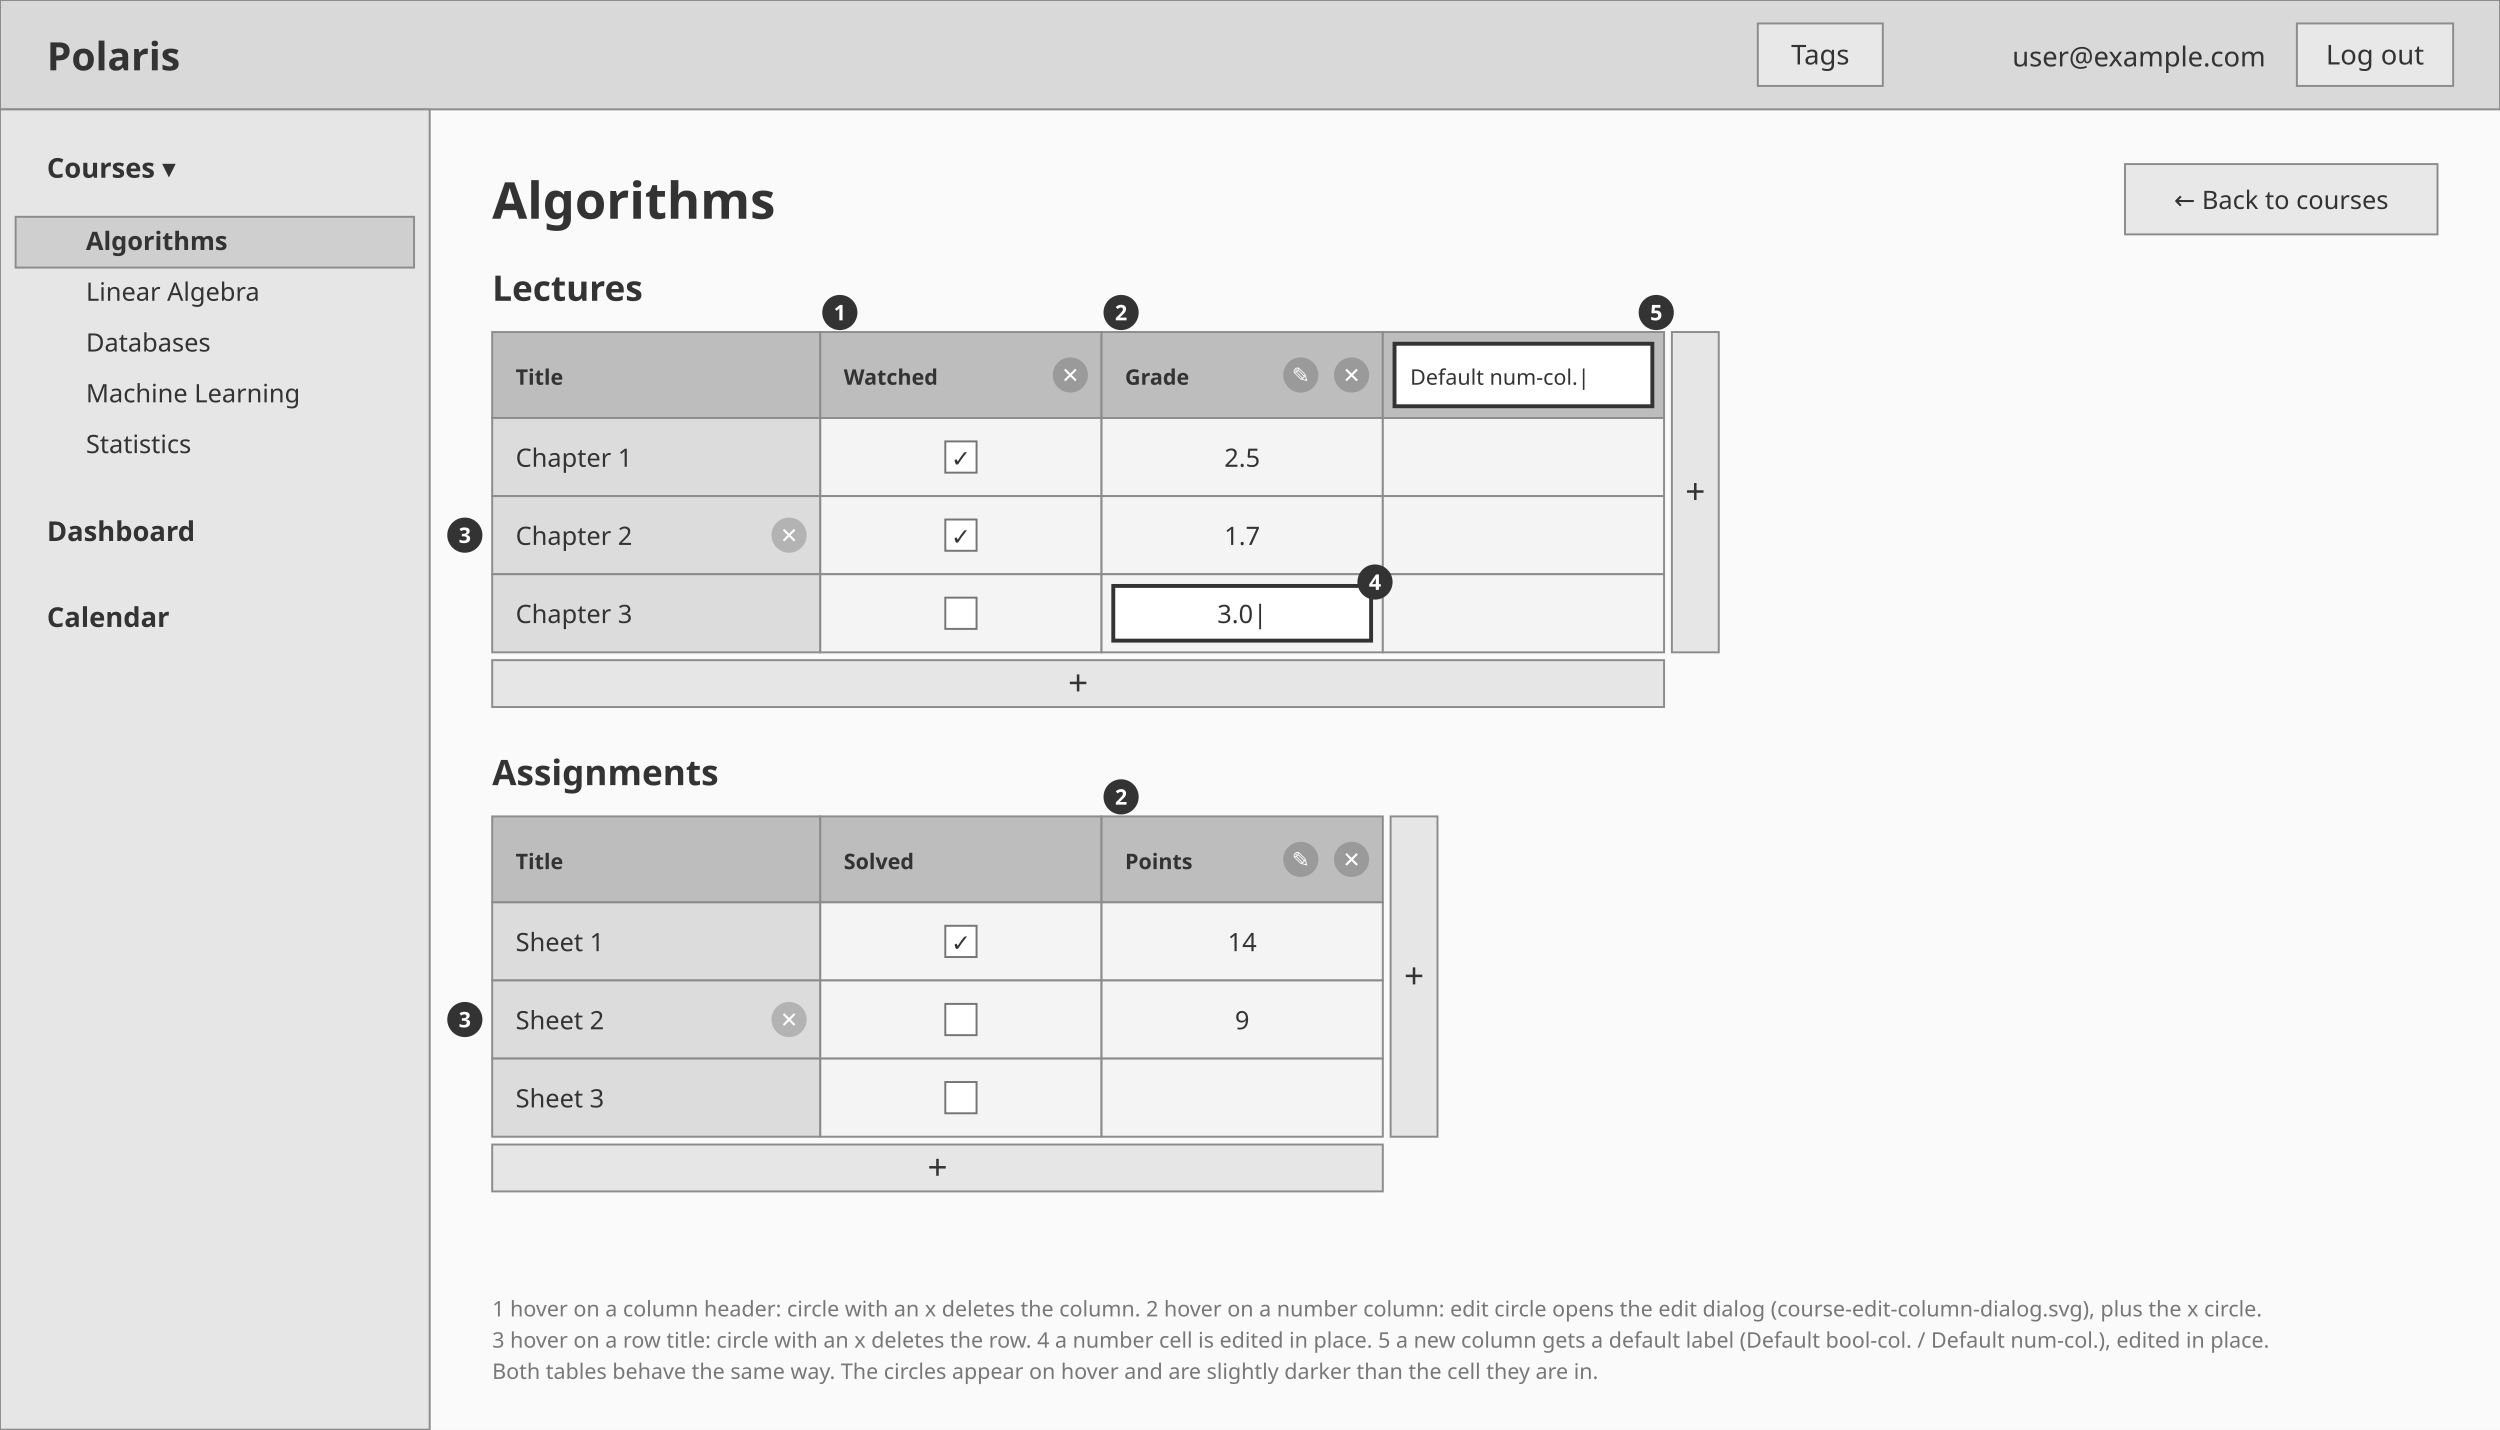
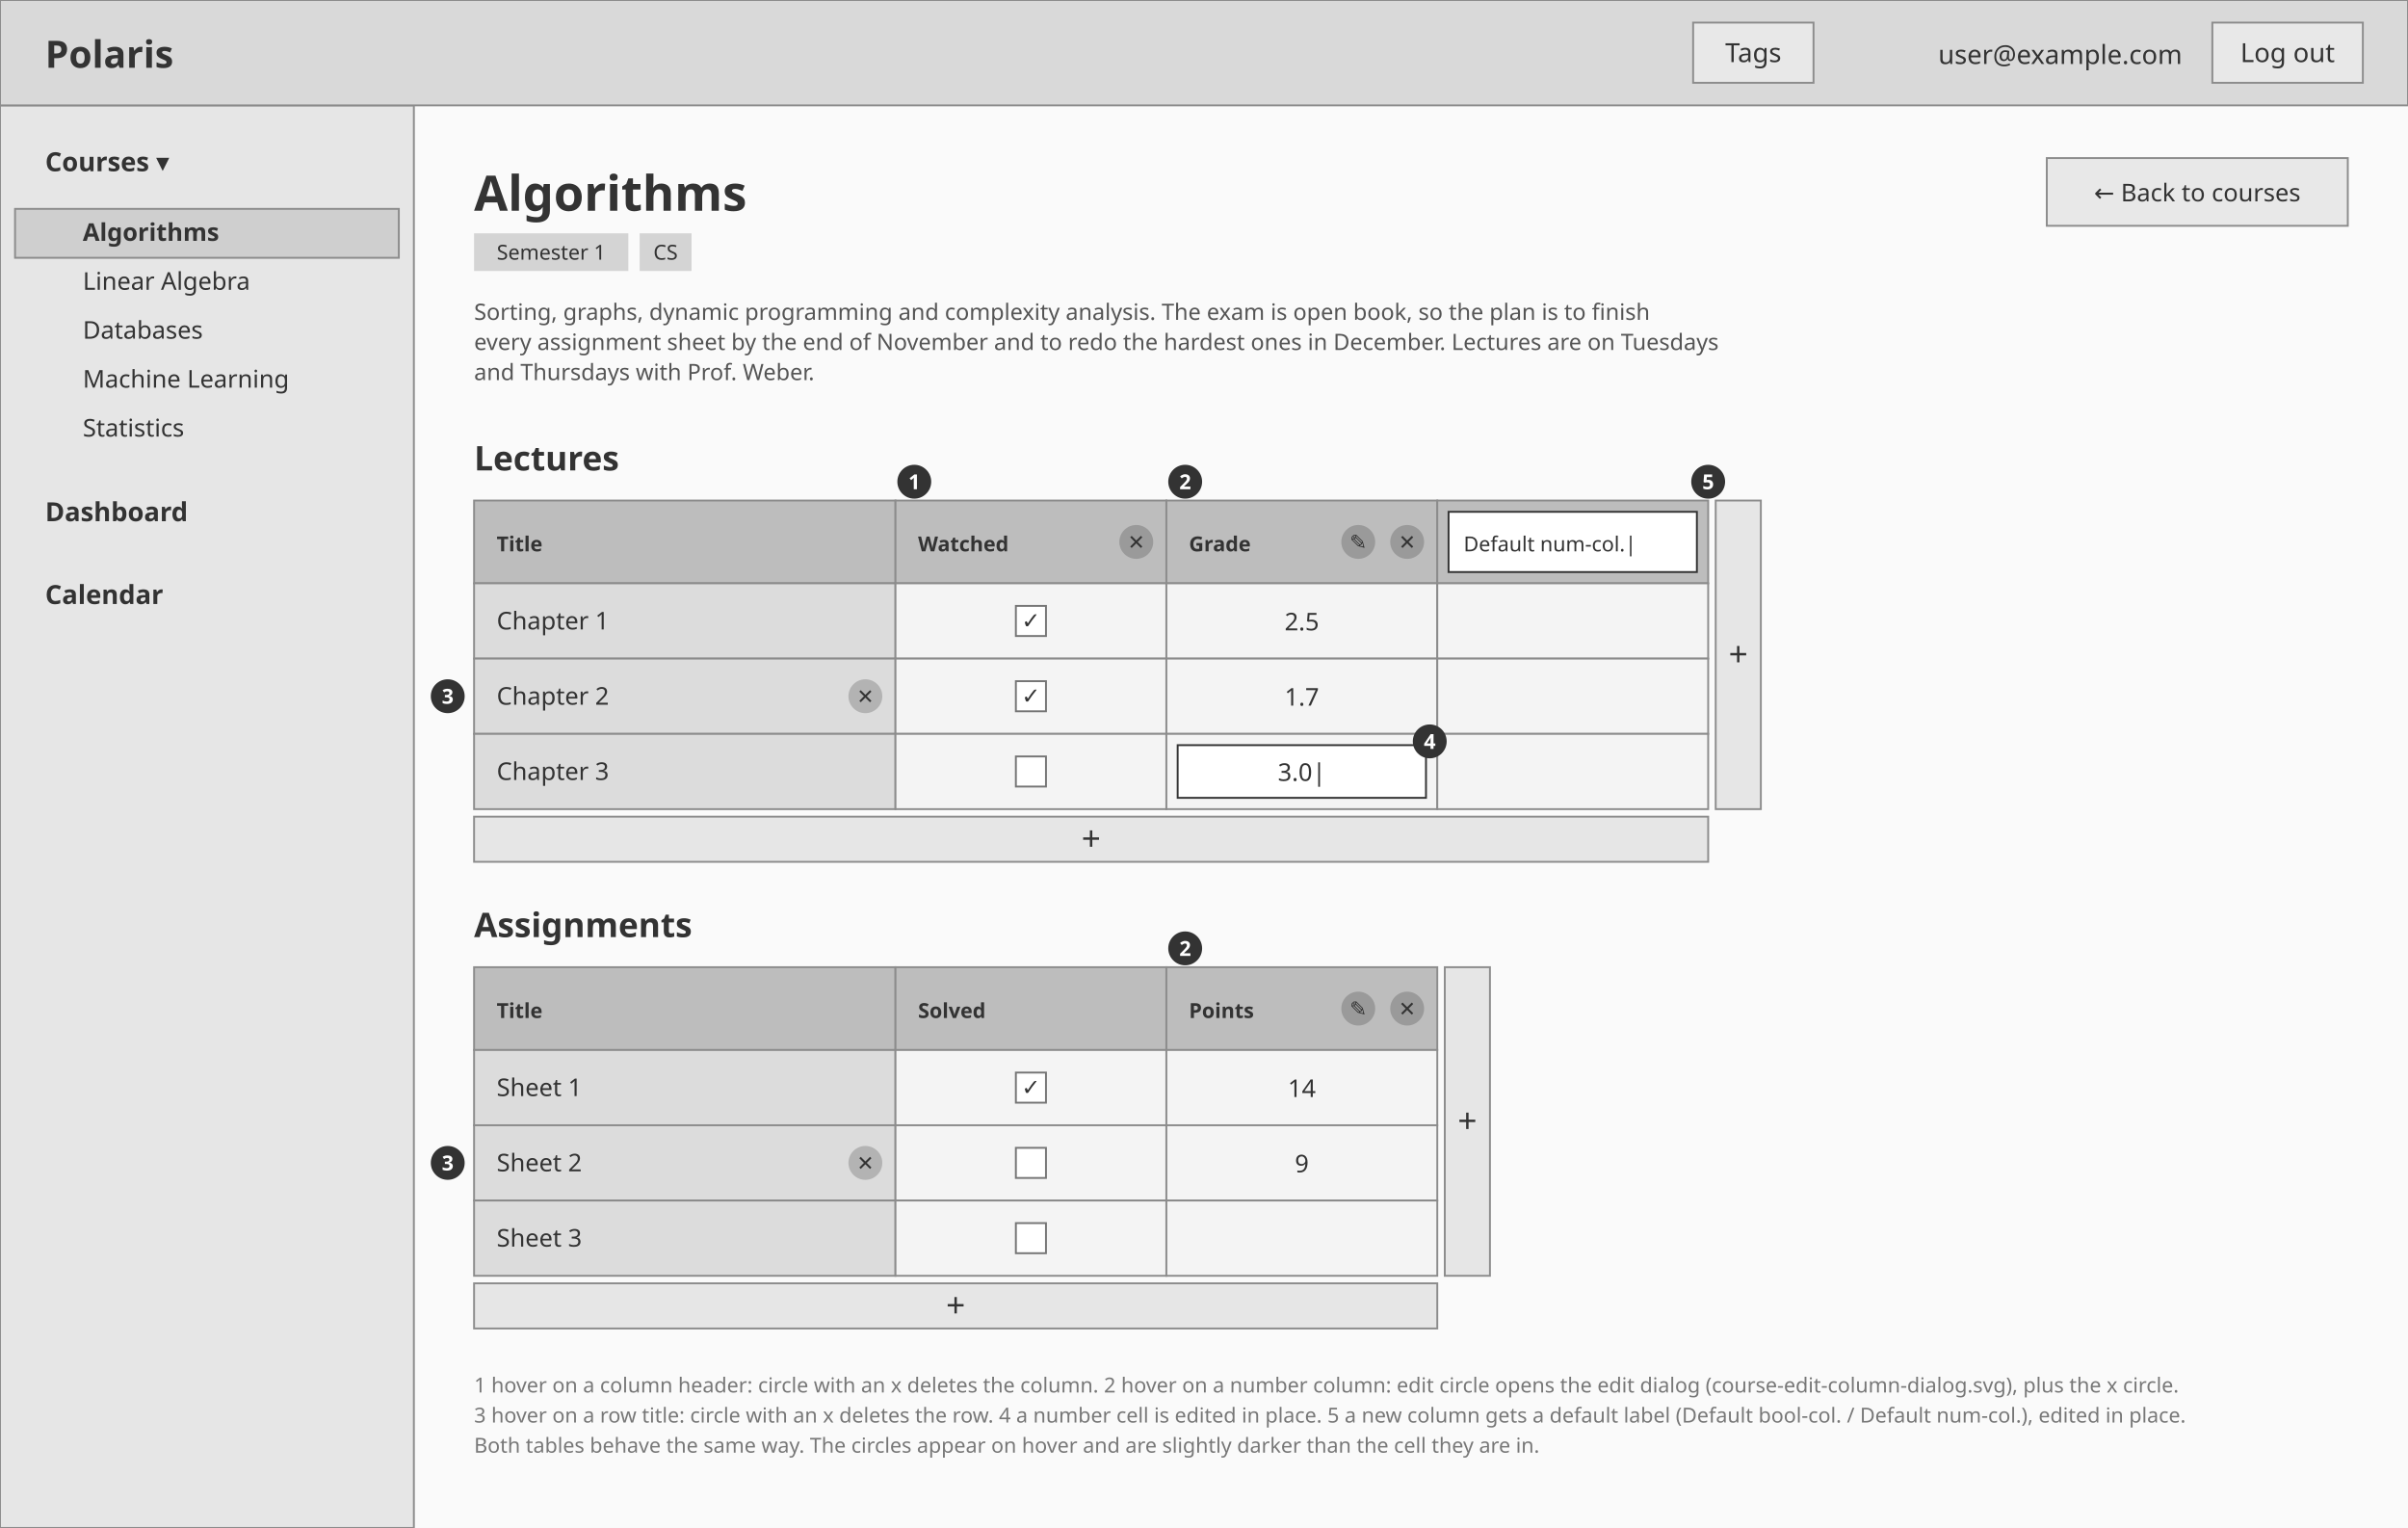
- <svg xmlns="http://www.w3.org/2000/svg" viewBox="0 0 1280 732" width="1280" height="732" font-family="sans-serif">
-   <rect x="0" y="0" width="1280" height="732" fill="#fafafa" stroke="none" stroke-width="1" />
-   <rect x="0" y="0" width="1280" height="56" fill="#d9d9d9" stroke="#8c8c8c" stroke-width="1" />
+ <svg xmlns="http://www.w3.org/2000/svg" viewBox="0 0 1280 812" width="1280" height="812" font-family="sans-serif">
+   <rect x="0" y="0" width="1280" height="812" fill="#fafafa" stroke="none" />
+   <rect x="0" y="56" width="220" height="756" fill="#e6e6e6" stroke="#8c8c8c" />
+   <rect x="0" y="0" width="1280" height="56" fill="#d9d9d9" stroke="#8c8c8c" />
  <text x="24" y="36" font-size="20" text-anchor="start" font-weight="bold" fill="#333">Polaris</text>
-   <rect x="900" y="12" width="64" height="32" fill="#e8e8e8" stroke="#8c8c8c" stroke-width="1" />
+   <rect x="900" y="12" width="64" height="32" fill="#e8e8e8" stroke="#8c8c8c" />
  <text x="932" y="33" font-size="14" text-anchor="middle" font-weight="normal" fill="#333">Tags</text>
  <text x="1160" y="34" font-size="14" text-anchor="end" font-weight="normal" fill="#333">user@example.com</text>
-   <rect x="1176" y="12" width="80" height="32" fill="#e8e8e8" stroke="#8c8c8c" stroke-width="1" />
+   <rect x="1176" y="12" width="80" height="32" fill="#e8e8e8" stroke="#8c8c8c" />
  <text x="1216" y="33" font-size="14" text-anchor="middle" font-weight="normal" fill="#333">Log out</text>
-   <rect x="0" y="56" width="220" height="676" fill="#e6e6e6" stroke="#8c8c8c" stroke-width="1" />
  <text x="24" y="91" font-size="14" text-anchor="start" font-weight="bold" fill="#333">Courses  ▾</text>
-   <rect x="8" y="111" width="204" height="26" fill="#cfcfcf" stroke="#8c8c8c" stroke-width="1" />
+   <rect x="8" y="111" width="204" height="26" fill="#cfcfcf" stroke="#8c8c8c" />
  <text x="44" y="128" font-size="13" text-anchor="start" font-weight="bold" fill="#333">Algorithms</text>
  <text x="44" y="154" font-size="13" text-anchor="start" font-weight="normal" fill="#333">Linear Algebra</text>
  <text x="44" y="180" font-size="13" text-anchor="start" font-weight="normal" fill="#333">Databases</text>
  <text x="44" y="206" font-size="13" text-anchor="start" font-weight="normal" fill="#333">Machine Learning</text>
  <text x="44" y="232" font-size="13" text-anchor="start" font-weight="normal" fill="#333">Statistics</text>
  <text x="24" y="277" font-size="14" text-anchor="start" font-weight="bold" fill="#333">Dashboard</text>
  <text x="24" y="321" font-size="14" text-anchor="start" font-weight="bold" fill="#333">Calendar</text>
  <text x="252" y="112" font-size="26" text-anchor="start" font-weight="bold" fill="#333">Algorithms</text>
-   <rect x="1088" y="84" width="160" height="36" fill="#e8e8e8" stroke="#8c8c8c" stroke-width="1" />
+   <rect x="1088" y="84" width="160" height="36" fill="#e8e8e8" stroke="#8c8c8c" />
  <text x="1168" y="107" font-size="13" text-anchor="middle" font-weight="normal" fill="#333">←  Back to courses</text>
-   <text x="252" y="154" font-size="18" text-anchor="start" font-weight="bold" fill="#333">Lectures</text>
-   <rect x="252" y="170" width="168" height="44" fill="#bdbdbd" stroke="#8c8c8c" stroke-width="1" />
-   <text x="264" y="197" font-size="11" text-anchor="start" font-weight="bold" fill="#333">Title</text>
-   <rect x="420" y="170" width="144" height="44" fill="#bdbdbd" stroke="#8c8c8c" stroke-width="1" />
-   <text x="432" y="197" font-size="11" text-anchor="start" font-weight="bold" fill="#333">Watched</text>
-   <rect x="564" y="170" width="144" height="44" fill="#bdbdbd" stroke="#8c8c8c" stroke-width="1" />
-   <text x="576" y="197" font-size="11" text-anchor="start" font-weight="bold" fill="#333">Grade</text>
-   <rect x="708" y="170" width="144" height="44" fill="#bdbdbd" stroke="#8c8c8c" stroke-width="1" />
-   <text x="720" y="197" font-size="11" text-anchor="start" font-weight="bold" fill="#333">Default num-col.</text>
-   <rect x="252" y="214" width="168" height="40" fill="#dcdcdc" stroke="#8c8c8c" stroke-width="1" />
-   <text x="264" y="239" font-size="13" text-anchor="start" font-weight="normal" fill="#333">Chapter 1</text>
-   <rect x="420" y="214" width="144" height="40" fill="#f4f4f4" stroke="#8c8c8c" stroke-width="1" />
-   <rect x="484.0" y="226" width="16" height="16" fill="#ffffff" stroke="#757575" stroke-width="1" />
-   <text x="492.0" y="239" font-size="12" text-anchor="middle" font-weight="normal" fill="#333">✓</text>
-   <rect x="564" y="214" width="144" height="40" fill="#f4f4f4" stroke="#8c8c8c" stroke-width="1" />
-   <text x="636.0" y="239" font-size="13" text-anchor="middle" font-weight="normal" fill="#333">2.5</text>
-   <rect x="708" y="214" width="144" height="40" fill="#f4f4f4" stroke="#8c8c8c" stroke-width="1" />
-   <rect x="252" y="254" width="168" height="40" fill="#dcdcdc" stroke="#8c8c8c" stroke-width="1" />
-   <text x="264" y="279" font-size="13" text-anchor="start" font-weight="normal" fill="#333">Chapter 2</text>
-   <rect x="420" y="254" width="144" height="40" fill="#f4f4f4" stroke="#8c8c8c" stroke-width="1" />
-   <rect x="484.0" y="266" width="16" height="16" fill="#ffffff" stroke="#757575" stroke-width="1" />
-   <text x="492.0" y="279" font-size="12" text-anchor="middle" font-weight="normal" fill="#333">✓</text>
-   <rect x="564" y="254" width="144" height="40" fill="#f4f4f4" stroke="#8c8c8c" stroke-width="1" />
-   <text x="636.0" y="279" font-size="13" text-anchor="middle" font-weight="normal" fill="#333">1.7</text>
-   <rect x="708" y="254" width="144" height="40" fill="#f4f4f4" stroke="#8c8c8c" stroke-width="1" />
-   <rect x="252" y="294" width="168" height="40" fill="#dcdcdc" stroke="#8c8c8c" stroke-width="1" />
-   <text x="264" y="319" font-size="13" text-anchor="start" font-weight="normal" fill="#333">Chapter 3</text>
-   <rect x="420" y="294" width="144" height="40" fill="#f4f4f4" stroke="#8c8c8c" stroke-width="1" />
-   <rect x="484.0" y="306" width="16" height="16" fill="#ffffff" stroke="#757575" stroke-width="1" />
-   <rect x="564" y="294" width="144" height="40" fill="#f4f4f4" stroke="#8c8c8c" stroke-width="1" />
-   <text x="636.0" y="319" font-size="13" text-anchor="middle" font-weight="normal" fill="#333">3.0</text>
-   <rect x="708" y="294" width="144" height="40" fill="#f4f4f4" stroke="#8c8c8c" stroke-width="1" />
-   <rect x="856" y="170" width="24" height="164" fill="#e6e6e6" stroke="#8c8c8c" stroke-width="1" />
-   <text x="868.0" y="258.0" font-size="18" text-anchor="middle" font-weight="normal" fill="#333">+</text>
-   <rect x="252" y="338" width="600" height="24" fill="#e6e6e6" stroke="#8c8c8c" stroke-width="1" />
-   <text x="552.0" y="356" font-size="18" text-anchor="middle" font-weight="normal" fill="#333">+</text>
-   <circle cx="548" cy="192" r="9" fill="#9a9a9a" stroke="none" />
-   <text x="548" y="196" font-size="11" text-anchor="middle" font-weight="normal" fill="#ffffff">✕</text>
-   <circle cx="430" cy="160" r="9" fill="#333" stroke="none" />
-   <text x="430" y="164" font-size="11" text-anchor="middle" font-weight="bold" fill="#fff">1</text>
-   <circle cx="692" cy="192" r="9" fill="#9a9a9a" stroke="none" />
-   <text x="692" y="196" font-size="11" text-anchor="middle" font-weight="normal" fill="#ffffff">✕</text>
-   <circle cx="666" cy="192" r="9" fill="#9a9a9a" stroke="none" />
-   <text x="666" y="196" font-size="11" text-anchor="middle" font-weight="normal" fill="#ffffff">✎</text>
-   <circle cx="574" cy="160" r="9" fill="#333" stroke="none" />
-   <text x="574" y="164" font-size="11" text-anchor="middle" font-weight="bold" fill="#fff">2</text>
-   <circle cx="404" cy="274.0" r="9" fill="#b3b3b3" stroke="none" />
-   <text x="404" y="278.0" font-size="11" text-anchor="middle" font-weight="normal" fill="#ffffff">✕</text>
-   <circle cx="238" cy="274.0" r="9" fill="#333" stroke="none" />
-   <text x="238" y="278.0" font-size="11" text-anchor="middle" font-weight="bold" fill="#fff">3</text>
-   <rect x="570" y="300" width="132" height="28" fill="#ffffff" stroke="#333" stroke-width="2" />
-   <text x="636.0" y="319" font-size="13" text-anchor="middle" font-weight="normal" fill="#333">3.0|</text>
-   <circle cx="704" cy="298" r="9" fill="#333" stroke="none" />
-   <text x="704" y="302" font-size="11" text-anchor="middle" font-weight="bold" fill="#fff">4</text>
-   <rect x="714" y="176" width="132" height="32" fill="#ffffff" stroke="#333" stroke-width="2" />
-   <text x="722" y="197" font-size="11" text-anchor="start" font-weight="normal" fill="#333">Default num-col.|</text>
-   <circle cx="848" cy="160" r="9" fill="#333" stroke="none" />
-   <text x="848" y="164" font-size="11" text-anchor="middle" font-weight="bold" fill="#fff">5</text>
-   <text x="252" y="402" font-size="18" text-anchor="start" font-weight="bold" fill="#333">Assignments</text>
-   <rect x="252" y="418" width="168" height="44" fill="#bdbdbd" stroke="#8c8c8c" stroke-width="1" />
-   <text x="264" y="445" font-size="11" text-anchor="start" font-weight="bold" fill="#333">Title</text>
-   <rect x="420" y="418" width="144" height="44" fill="#bdbdbd" stroke="#8c8c8c" stroke-width="1" />
-   <text x="432" y="445" font-size="11" text-anchor="start" font-weight="bold" fill="#333">Solved</text>
-   <rect x="564" y="418" width="144" height="44" fill="#bdbdbd" stroke="#8c8c8c" stroke-width="1" />
-   <text x="576" y="445" font-size="11" text-anchor="start" font-weight="bold" fill="#333">Points</text>
-   <rect x="252" y="462" width="168" height="40" fill="#dcdcdc" stroke="#8c8c8c" stroke-width="1" />
-   <text x="264" y="487" font-size="13" text-anchor="start" font-weight="normal" fill="#333">Sheet 1</text>
-   <rect x="420" y="462" width="144" height="40" fill="#f4f4f4" stroke="#8c8c8c" stroke-width="1" />
-   <rect x="484.0" y="474" width="16" height="16" fill="#ffffff" stroke="#757575" stroke-width="1" />
-   <text x="492.0" y="487" font-size="12" text-anchor="middle" font-weight="normal" fill="#333">✓</text>
-   <rect x="564" y="462" width="144" height="40" fill="#f4f4f4" stroke="#8c8c8c" stroke-width="1" />
-   <text x="636.0" y="487" font-size="13" text-anchor="middle" font-weight="normal" fill="#333">14</text>
-   <rect x="252" y="502" width="168" height="40" fill="#dcdcdc" stroke="#8c8c8c" stroke-width="1" />
-   <text x="264" y="527" font-size="13" text-anchor="start" font-weight="normal" fill="#333">Sheet 2</text>
-   <rect x="420" y="502" width="144" height="40" fill="#f4f4f4" stroke="#8c8c8c" stroke-width="1" />
-   <rect x="484.0" y="514" width="16" height="16" fill="#ffffff" stroke="#757575" stroke-width="1" />
-   <rect x="564" y="502" width="144" height="40" fill="#f4f4f4" stroke="#8c8c8c" stroke-width="1" />
-   <text x="636.0" y="527" font-size="13" text-anchor="middle" font-weight="normal" fill="#333">9</text>
-   <rect x="252" y="542" width="168" height="40" fill="#dcdcdc" stroke="#8c8c8c" stroke-width="1" />
-   <text x="264" y="567" font-size="13" text-anchor="start" font-weight="normal" fill="#333">Sheet 3</text>
-   <rect x="420" y="542" width="144" height="40" fill="#f4f4f4" stroke="#8c8c8c" stroke-width="1" />
-   <rect x="484.0" y="554" width="16" height="16" fill="#ffffff" stroke="#757575" stroke-width="1" />
-   <rect x="564" y="542" width="144" height="40" fill="#f4f4f4" stroke="#8c8c8c" stroke-width="1" />
-   <rect x="712" y="418" width="24" height="164" fill="#e6e6e6" stroke="#8c8c8c" stroke-width="1" />
-   <text x="724.0" y="506.0" font-size="18" text-anchor="middle" font-weight="normal" fill="#333">+</text>
-   <rect x="252" y="586" width="456" height="24" fill="#e6e6e6" stroke="#8c8c8c" stroke-width="1" />
-   <text x="480.0" y="604" font-size="18" text-anchor="middle" font-weight="normal" fill="#333">+</text>
-   <circle cx="404" cy="522.0" r="9" fill="#b3b3b3" stroke="none" />
-   <text x="404" y="526.0" font-size="11" text-anchor="middle" font-weight="normal" fill="#ffffff">✕</text>
-   <circle cx="238" cy="522.0" r="9" fill="#333" stroke="none" />
-   <text x="238" y="526.0" font-size="11" text-anchor="middle" font-weight="bold" fill="#fff">3</text>
-   <circle cx="692" cy="440" r="9" fill="#9a9a9a" stroke="none" />
-   <text x="692" y="444" font-size="11" text-anchor="middle" font-weight="normal" fill="#ffffff">✕</text>
-   <circle cx="666" cy="440" r="9" fill="#9a9a9a" stroke="none" />
-   <text x="666" y="444" font-size="11" text-anchor="middle" font-weight="normal" fill="#ffffff">✎</text>
-   <circle cx="574" cy="408" r="9" fill="#333" stroke="none" />
-   <text x="574" y="412" font-size="11" text-anchor="middle" font-weight="bold" fill="#fff">2</text>
-   <text x="252" y="674" font-size="11" text-anchor="start" font-weight="normal" fill="#777">1 hover on a column header: circle with an x deletes the column.   2 hover on a number column: edit circle opens the edit dialog (course-edit-column-dialog.svg), plus the x circle.</text>
-   <text x="252" y="690" font-size="11" text-anchor="start" font-weight="normal" fill="#777">3 hover on a row title: circle with an x deletes the row.   4 a number cell is edited in place.   5 a new column gets a default label (Default bool-col. / Default num-col.), edited in place.</text>
-   <text x="252" y="706" font-size="11" text-anchor="start" font-weight="normal" fill="#777">Both tables behave the same way. The circles appear on hover and are slightly darker than the cell they are in.</text>
+   <rect x="252" y="124" width="82" height="20" fill="#d4d4d4" stroke="none" />
+   <text x="293" y="138" font-size="11" text-anchor="middle" font-weight="normal" fill="#333">Semester 1</text>
+   <rect x="340" y="124" width="27.6" height="20" fill="#d4d4d4" stroke="none" />
+   <text x="353.8" y="138" font-size="11" text-anchor="middle" font-weight="normal" fill="#333">CS</text>
+   <text x="252" y="170" font-size="12" text-anchor="start" font-weight="normal" fill="#555">Sorting, graphs, dynamic programming and complexity analysis. The exam is open book, so the plan is to finish</text>
+   <text x="252" y="186" font-size="12" text-anchor="start" font-weight="normal" fill="#555">every assignment sheet by the end of November and to redo the hardest ones in December. Lectures are on Tuesdays</text>
+   <text x="252" y="202" font-size="12" text-anchor="start" font-weight="normal" fill="#555">and Thursdays with Prof. Weber.</text>
+   <text x="252" y="250" font-size="18" text-anchor="start" font-weight="bold" fill="#333">Lectures</text>
+   <rect x="252" y="266" width="224" height="44" fill="#bdbdbd" stroke="#8c8c8c" />
+   <text x="264" y="293" font-size="11" text-anchor="start" font-weight="bold" fill="#333">Title</text>
+   <rect x="476" y="266" width="144" height="44" fill="#bdbdbd" stroke="#8c8c8c" />
+   <text x="488" y="293" font-size="11" text-anchor="start" font-weight="bold" fill="#333">Watched</text>
+   <rect x="620" y="266" width="144" height="44" fill="#bdbdbd" stroke="#8c8c8c" />
+   <text x="632" y="293" font-size="11" text-anchor="start" font-weight="bold" fill="#333">Grade</text>
+   <rect x="764" y="266" width="144" height="44" fill="#bdbdbd" stroke="#8c8c8c" />
+   <rect x="252" y="310" width="224" height="40" fill="#dcdcdc" stroke="#8c8c8c" />
+   <text x="264" y="334.5" font-size="13" text-anchor="start" font-weight="normal" fill="#333">Chapter 1</text>
+   <rect x="476" y="310" width="144" height="40" fill="#f4f4f4" stroke="#8c8c8c" />
+   <rect x="540" y="322" width="16" height="16" fill="#ffffff" stroke="#757575" />
+   <text x="548" y="334" font-size="12" text-anchor="middle" font-weight="normal" fill="#333">✓</text>
+   <rect x="620" y="310" width="144" height="40" fill="#f4f4f4" stroke="#8c8c8c" />
+   <text x="692" y="335" font-size="13" text-anchor="middle" font-weight="normal" fill="#333">2.5</text>
+   <rect x="764" y="310" width="144" height="40" fill="#f4f4f4" stroke="#8c8c8c" />
+   <rect x="252" y="350" width="224" height="40" fill="#dcdcdc" stroke="#8c8c8c" />
+   <text x="264" y="374.5" font-size="13" text-anchor="start" font-weight="normal" fill="#333">Chapter 2</text>
+   <rect x="476" y="350" width="144" height="40" fill="#f4f4f4" stroke="#8c8c8c" />
+   <rect x="540" y="362" width="16" height="16" fill="#ffffff" stroke="#757575" />
+   <text x="548" y="374" font-size="12" text-anchor="middle" font-weight="normal" fill="#333">✓</text>
+   <rect x="620" y="350" width="144" height="40" fill="#f4f4f4" stroke="#8c8c8c" />
+   <text x="692" y="375" font-size="13" text-anchor="middle" font-weight="normal" fill="#333">1.7</text>
+   <rect x="764" y="350" width="144" height="40" fill="#f4f4f4" stroke="#8c8c8c" />
+   <rect x="252" y="390" width="224" height="40" fill="#dcdcdc" stroke="#8c8c8c" />
+   <text x="264" y="414.5" font-size="13" text-anchor="start" font-weight="normal" fill="#333">Chapter 3</text>
+   <rect x="476" y="390" width="144" height="40" fill="#f4f4f4" stroke="#8c8c8c" />
+   <rect x="540" y="402" width="16" height="16" fill="#ffffff" stroke="#757575" />
+   <rect x="620" y="390" width="144" height="40" fill="#f4f4f4" stroke="#8c8c8c" />
+   <rect x="764" y="390" width="144" height="40" fill="#f4f4f4" stroke="#8c8c8c" />
+   <rect x="912" y="266" width="24" height="164" fill="#e6e6e6" stroke="#8c8c8c" />
+   <text x="924" y="354" font-size="18" text-anchor="middle" font-weight="normal" fill="#333">+</text>
+   <rect x="252" y="434" width="656" height="24" fill="#e6e6e6" stroke="#8c8c8c" />
+   <text x="580" y="452" font-size="18" text-anchor="middle" font-weight="normal" fill="#333">+</text>
+   <text x="252" y="498" font-size="18" text-anchor="start" font-weight="bold" fill="#333">Assignments</text>
+   <rect x="252" y="514" width="224" height="44" fill="#bdbdbd" stroke="#8c8c8c" />
+   <text x="264" y="541" font-size="11" text-anchor="start" font-weight="bold" fill="#333">Title</text>
+   <rect x="476" y="514" width="144" height="44" fill="#bdbdbd" stroke="#8c8c8c" />
+   <text x="488" y="541" font-size="11" text-anchor="start" font-weight="bold" fill="#333">Solved</text>
+   <rect x="620" y="514" width="144" height="44" fill="#bdbdbd" stroke="#8c8c8c" />
+   <text x="632" y="541" font-size="11" text-anchor="start" font-weight="bold" fill="#333">Points</text>
+   <rect x="252" y="558" width="224" height="40" fill="#dcdcdc" stroke="#8c8c8c" />
+   <text x="264" y="582.5" font-size="13" text-anchor="start" font-weight="normal" fill="#333">Sheet 1</text>
+   <rect x="476" y="558" width="144" height="40" fill="#f4f4f4" stroke="#8c8c8c" />
+   <rect x="540" y="570" width="16" height="16" fill="#ffffff" stroke="#757575" />
+   <text x="548" y="582" font-size="12" text-anchor="middle" font-weight="normal" fill="#333">✓</text>
+   <rect x="620" y="558" width="144" height="40" fill="#f4f4f4" stroke="#8c8c8c" />
+   <text x="692" y="583" font-size="13" text-anchor="middle" font-weight="normal" fill="#333">14</text>
+   <rect x="252" y="598" width="224" height="40" fill="#dcdcdc" stroke="#8c8c8c" />
+   <text x="264" y="622.5" font-size="13" text-anchor="start" font-weight="normal" fill="#333">Sheet 2</text>
+   <rect x="476" y="598" width="144" height="40" fill="#f4f4f4" stroke="#8c8c8c" />
+   <rect x="540" y="610" width="16" height="16" fill="#ffffff" stroke="#757575" />
+   <rect x="620" y="598" width="144" height="40" fill="#f4f4f4" stroke="#8c8c8c" />
+   <text x="692" y="623" font-size="13" text-anchor="middle" font-weight="normal" fill="#333">9</text>
+   <rect x="252" y="638" width="224" height="40" fill="#dcdcdc" stroke="#8c8c8c" />
+   <text x="264" y="662.5" font-size="13" text-anchor="start" font-weight="normal" fill="#333">Sheet 3</text>
+   <rect x="476" y="638" width="144" height="40" fill="#f4f4f4" stroke="#8c8c8c" />
+   <rect x="540" y="650" width="16" height="16" fill="#ffffff" stroke="#757575" />
+   <rect x="620" y="638" width="144" height="40" fill="#f4f4f4" stroke="#8c8c8c" />
+   <rect x="768" y="514" width="24" height="164" fill="#e6e6e6" stroke="#8c8c8c" />
+   <text x="780" y="602" font-size="18" text-anchor="middle" font-weight="normal" fill="#333">+</text>
+   <rect x="252" y="682" width="512" height="24" fill="#e6e6e6" stroke="#8c8c8c" />
+   <text x="508" y="700" font-size="18" text-anchor="middle" font-weight="normal" fill="#333">+</text>
+   <text x="252" y="740" font-size="11" text-anchor="start" font-weight="normal" fill="#777">1 hover on a column header: circle with an x deletes the column.   2 hover on a number column: edit circle opens the edit dialog (course-edit-column-dialog.svg), plus the x circle.</text>
+   <text x="252" y="756" font-size="11" text-anchor="start" font-weight="normal" fill="#777">3 hover on a row title: circle with an x deletes the row.   4 a number cell is edited in place.   5 a new column gets a default label (Default bool-col. / Default num-col.), edited in place.</text>
+   <text x="252" y="772" font-size="11" text-anchor="start" font-weight="normal" fill="#777">Both tables behave the same way. The circles appear on hover and are slightly darker than the cell they are in.</text>
+   <circle cx="604" cy="288" r="9" fill="#9a9a9a" />
+   <text x="604" y="292" font-size="11" text-anchor="middle" font-weight="normal" fill="#333">✕</text>
+   <circle cx="486" cy="256" r="9" fill="#333" />
+   <text x="486" y="260" font-size="11" text-anchor="middle" font-weight="bold" fill="#fff">1</text>
+   <circle cx="722" cy="288" r="9" fill="#9a9a9a" />
+   <text x="722" y="292" font-size="11" text-anchor="middle" font-weight="normal" fill="#333">✎</text>
+   <circle cx="748" cy="288" r="9" fill="#9a9a9a" />
+   <text x="748" y="292" font-size="11" text-anchor="middle" font-weight="normal" fill="#333">✕</text>
+   <circle cx="630" cy="256" r="9" fill="#333" />
+   <text x="630" y="260" font-size="11" text-anchor="middle" font-weight="bold" fill="#fff">2</text>
+   <circle cx="460" cy="370" r="9" fill="#b3b3b3" />
+   <text x="460" y="374" font-size="11" text-anchor="middle" font-weight="normal" fill="#333">✕</text>
+   <circle cx="238" cy="370" r="9" fill="#333" />
+   <text x="238" y="374" font-size="11" text-anchor="middle" font-weight="bold" fill="#fff">3</text>
+   <rect x="626" y="396" width="132" height="28" fill="#ffffff" stroke="#333" />
+   <text x="692" y="415" font-size="13" text-anchor="middle" font-weight="normal" fill="#333">3.0|</text>
+   <circle cx="760" cy="394" r="9" fill="#333" />
+   <text x="760" y="398" font-size="11" text-anchor="middle" font-weight="bold" fill="#fff">4</text>
+   <rect x="770" y="272" width="132" height="32" fill="#ffffff" stroke="#333" />
+   <text x="778" y="293" font-size="11" text-anchor="start" font-weight="normal" fill="#333">Default num-col.|</text>
+   <circle cx="908" cy="256" r="9" fill="#333" />
+   <text x="908" y="260" font-size="11" text-anchor="middle" font-weight="bold" fill="#fff">5</text>
+   <circle cx="722" cy="536" r="9" fill="#9a9a9a" />
+   <text x="722" y="540" font-size="11" text-anchor="middle" font-weight="normal" fill="#333">✎</text>
+   <circle cx="748" cy="536" r="9" fill="#9a9a9a" />
+   <text x="748" y="540" font-size="11" text-anchor="middle" font-weight="normal" fill="#333">✕</text>
+   <circle cx="630" cy="504" r="9" fill="#333" />
+   <text x="630" y="508" font-size="11" text-anchor="middle" font-weight="bold" fill="#fff">2</text>
+   <circle cx="460" cy="618" r="9" fill="#b3b3b3" />
+   <text x="460" y="622" font-size="11" text-anchor="middle" font-weight="normal" fill="#333">✕</text>
+   <circle cx="238" cy="618" r="9" fill="#333" />
+   <text x="238" y="622" font-size="11" text-anchor="middle" font-weight="bold" fill="#fff">3</text>
</svg>
